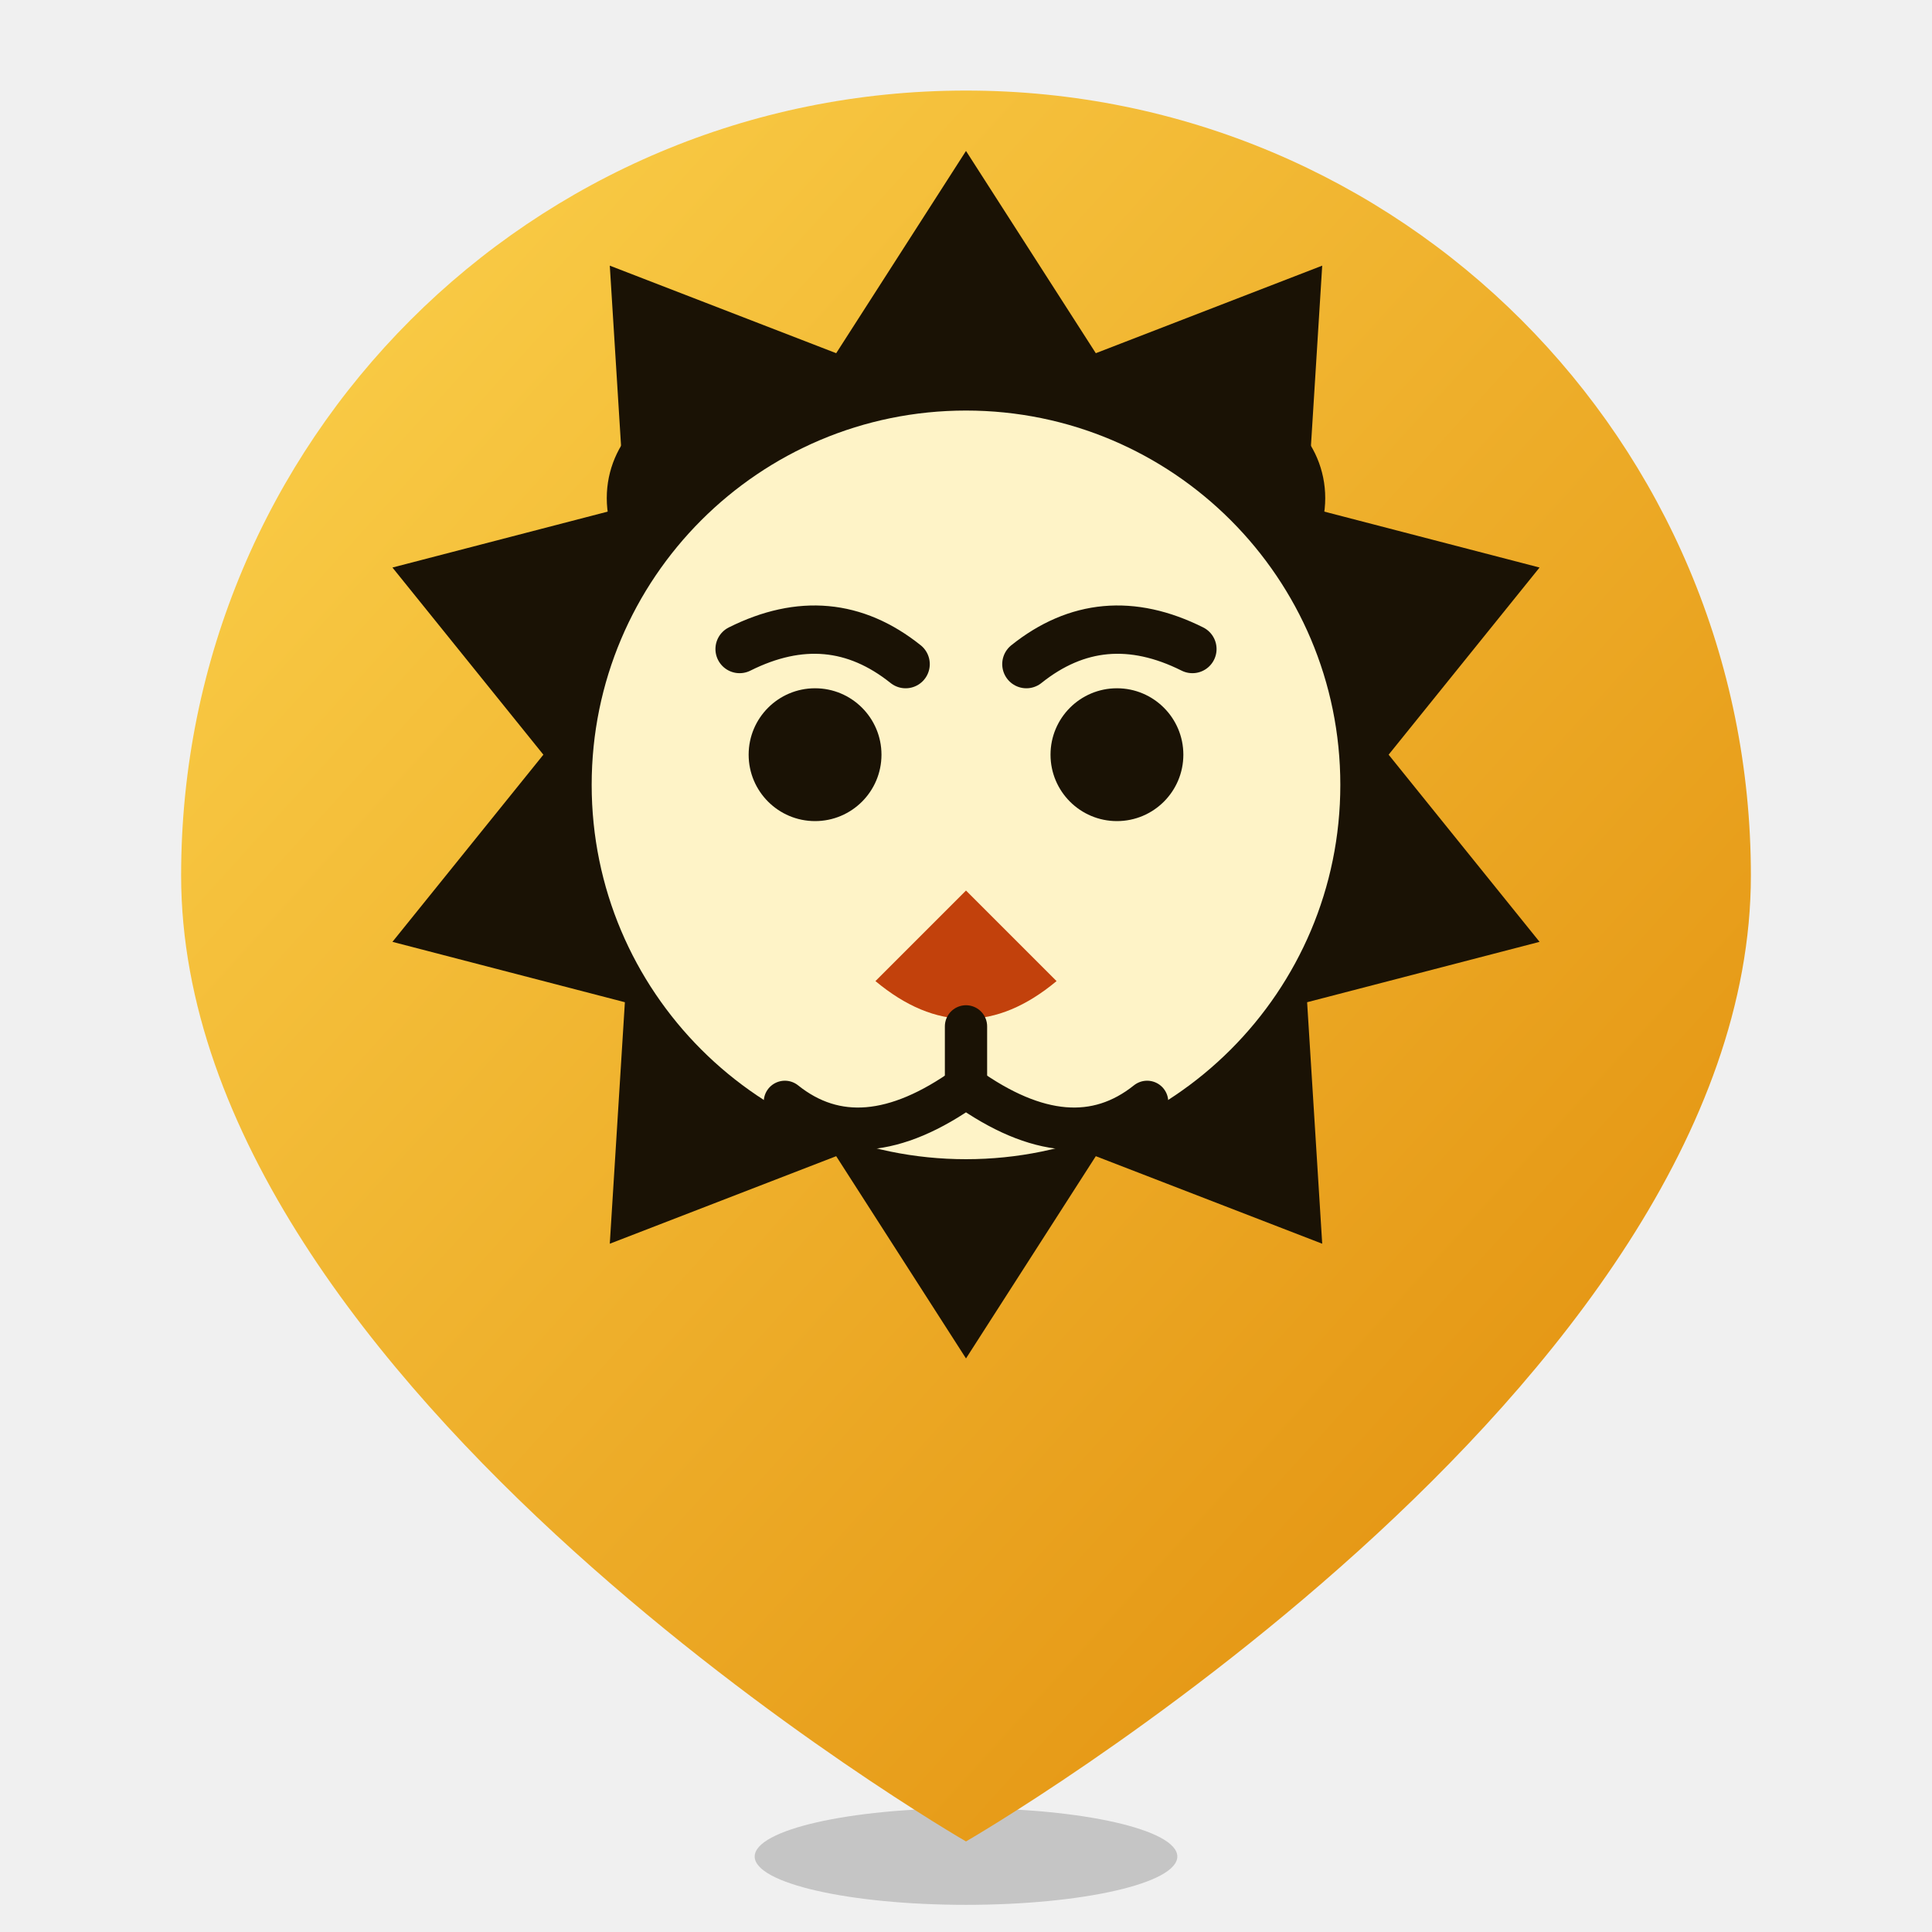
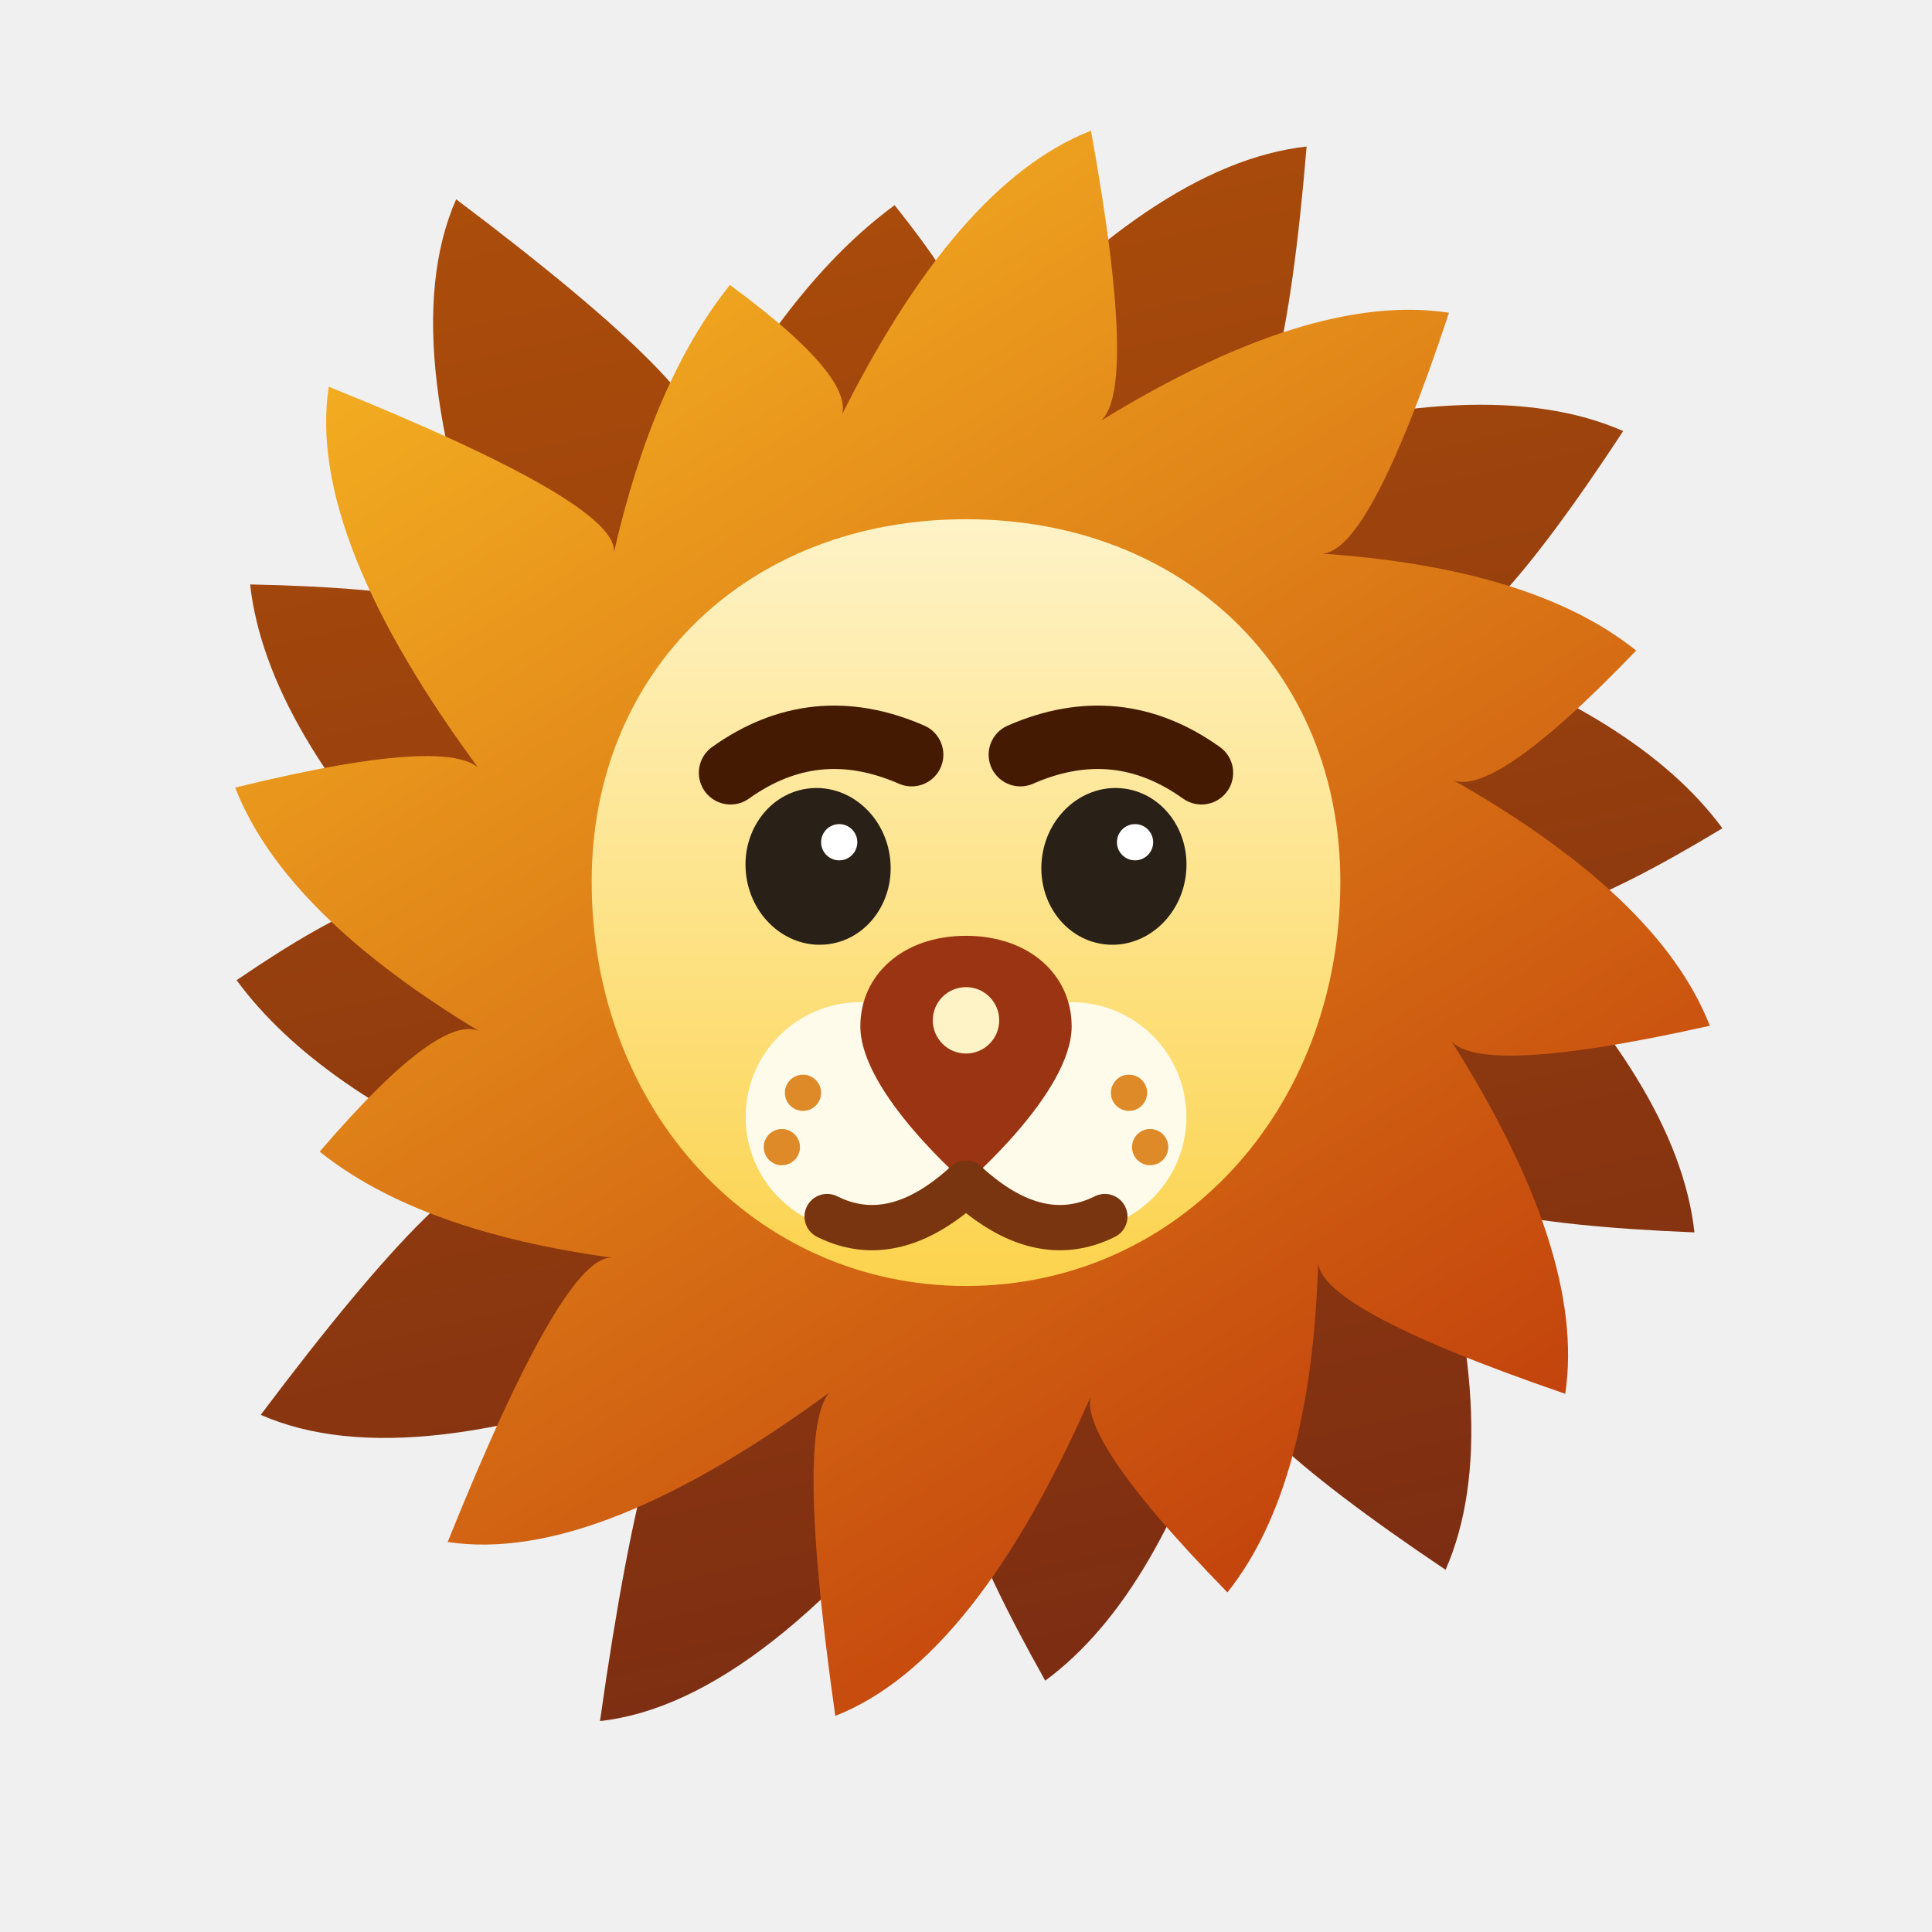
<svg xmlns="http://www.w3.org/2000/svg" viewBox="0 0 64 64" role="img" aria-label="LeadLion">
  <defs>
-     <linearGradient id="ll-gold" x1="0" y1="0" x2="1" y2="1">
-       <stop offset="0" stop-color="#fcd34d" />
-       <stop offset="1" stop-color="#e08a08" />
+     <linearGradient id="mane" x1="0" y1="0" x2="0.6" y2="1">
+       <stop offset="0" stop-color="#fbbf24" />
+       <stop offset="1" stop-color="#c2410c" />
+     </linearGradient>
+     <linearGradient id="maneBack" x1="0" y1="0" x2="0.5" y2="1">
+       <stop offset="0" stop-color="#b45309" />
+       <stop offset="1" stop-color="#7c2d12" />
+     </linearGradient>
+     <linearGradient id="face" x1="0" y1="0" x2="0" y2="1">
+       <stop offset="0" stop-color="#fef3c7" />
+       <stop offset="1" stop-color="#fcd34d" />
    </linearGradient>
  </defs>
-   <ellipse cx="32" cy="61.5" rx="7" ry="1.6" fill="#000" opacity="0.18" />
-   <path d="M32 3 C17.6 3 6 14.6 6 29 C6 46 32 61 32 61 C32 61 58 46 58 29 C58 14.6 46.4 3 32 3 Z" fill="url(#ll-gold)" />
-   <path d="M32 5 L36.3 11.7 L43.8 8.8 L43.3 16.8 L51 18.8 L46 25 L51 31.2 L43.3 33.2 L43.8 41.2 L36.3 38.3 L32 45 L27.7 38.3 L20.2 41.2 L20.7 33.2 L13 31.2 L18 25 L13 18.8 L20.7 16.8 L20.2 8.8 L27.7 11.7 Z" fill="#1a1205" />
-   <circle cx="23.5" cy="16.5" r="3.4" fill="#1a1205" />
-   <circle cx="40.5" cy="16.5" r="3.4" fill="#1a1205" />
-   <circle cx="32" cy="26" r="12.4" fill="#fef3c7" />
-   <path d="M24.5 21.5 Q27.5 20 30 22" stroke="#1a1205" stroke-width="1.6" fill="none" stroke-linecap="round" />
-   <path d="M39.5 21.5 Q36.5 20 34 22" stroke="#1a1205" stroke-width="1.6" fill="none" stroke-linecap="round" />
-   <circle cx="27" cy="25" r="2.2" fill="#1a1205" />
-   <circle cx="37" cy="25" r="2.2" fill="#1a1205" />
-   <path d="M32 29.5 L35 32.5 Q32 35 29 32.5 Z" fill="#c2410c" />
-   <path d="M32 34 L32 36" stroke="#1a1205" stroke-width="1.4" stroke-linecap="round" />
-   <path d="M32 36 Q28.5 38.5 26 36.5" stroke="#1a1205" stroke-width="1.4" fill="none" stroke-linecap="round" />
-   <path d="M32 36 Q35.5 38.5 38 36.5" stroke="#1a1205" stroke-width="1.4" fill="none" stroke-linecap="round" />
+   <g transform="rotate(15.0 32 30)">
+     <path d="M27.47,13.11 Q31.64,4.65 36.39,2.79 Q38.15,12.51 36.53,13.11 Q44.05,8.43 48.96,9.18 Q46.07,17.93 44.37,17.63 Q51.90,18.13 55.54,21.04 Q50.22,26.58 48.89,25.47 Q56.33,29.65 58.11,34.21 Q49.49,36.15 48.89,34.53 Q53.80,42.17 53.04,47.14 Q44.07,44.07 44.37,42.37 Q44.16,50.39 41.18,54.12 Q35.42,48.22 36.53,46.89 Q32.39,57.24 27.28,59.23 Q25.85,47.49 27.47,46.89 Q19.07,53.15 13.80,52.34 Q17.93,42.07 19.63,42.37 Q12.81,41.45 9.30,38.64 Q13.78,33.42 15.11,34.53 Q8.09,30.34 6.34,25.86 Q14.51,23.85 15.11,25.47 Q8.82,17.05 9.63,11.77 Q19.93,15.93 19.63,17.63 Q21.01,11.57 23.71,8.20 Q28.58,11.78 27.47,13.11 Z" fill="url(#maneBack)" />
+   </g>
+   <path d="M27.73,14.06 Q31.66,6.08 36.14,4.33 Q37.80,13.50 36.27,14.06 Q43.37,9.65 48.00,10.36 Q45.27,18.61 43.67,18.33 Q50.77,18.80 54.20,21.55 Q49.19,26.77 47.94,25.73 Q54.96,29.67 56.64,33.98 Q48.50,35.80 47.94,34.27 Q52.56,41.48 51.85,46.17 Q43.39,43.27 43.67,41.67 Q43.47,49.23 40.66,52.75 Q35.23,47.19 36.27,45.94 Q32.36,55.01 27.67,56.84 Q26.20,46.50 27.73,45.94 Q19.80,51.84 14.83,51.08 Q18.73,41.39 20.33,41.67 Q13.90,40.80 10.59,38.15 Q14.81,33.23 16.06,34.27 Q9.44,30.32 7.79,26.09 Q15.50,24.20 16.06,25.73 Q10.13,17.79 10.89,12.81 Q20.61,16.73 20.33,18.33 Q21.63,12.62 24.18,9.44 Q28.77,12.81 27.73,14.06 Z" fill="url(#mane)" />
+   <path d="M32 17.2            C39.2 17.2 44.4 22.2 44.4 29.2            C44.4 36.8 39 42.6 32 42.6            C25 42.6 19.6 36.8 19.6 29.2            C19.6 22.2 24.8 17.2 32 17.2 Z" fill="url(#face)" />
+   <path d="M24.2 25.6 Q27.0 23.6 30.2 25.0" stroke="#451a03" stroke-width="2.1" fill="none" stroke-linecap="round" />
+   <path d="M39.8 25.6 Q37.0 23.6 33.8 25.0" stroke="#451a03" stroke-width="2.1" fill="none" stroke-linecap="round" />
+   <g fill="#292018">
+     <ellipse cx="27.1" cy="28.7" rx="2.4" ry="2.6" transform="rotate(-8 27.1 28.7)" />
+     <ellipse cx="36.9" cy="28.7" rx="2.4" ry="2.6" transform="rotate(8 36.9 28.7)" />
+   </g>
+   <circle cx="27.8" cy="27.9" r="0.6" fill="#fff" />
+   <circle cx="37.6" cy="27.9" r="0.6" fill="#fff" />
+   <circle cx="28.5" cy="37.0" r="3.8" fill="#fffbeb" />
+   <circle cx="35.5" cy="37.0" r="3.8" fill="#fffbeb" />
+   <path d="M32 31.0 C29.9 31.0 28.5 32.3 28.5 34.0 C28.5 36.2 32 39.2 32 39.2 C32 39.2 35.5 36.2 35.5 34.0 C35.5 32.3 34.1 31.0 32 31.0 Z" fill="#9a3412" />
+   <circle cx="32" cy="33.8" r="1.1" fill="#fef3c7" />
+   <path d="M32 39.2 Q29.6 41.4 27.4 40.3" stroke="#78350f" stroke-width="1.5" fill="none" stroke-linecap="round" />
+   <path d="M32 39.2 Q34.4 41.4 36.6 40.3" stroke="#78350f" stroke-width="1.5" fill="none" stroke-linecap="round" />
+   <g fill="#d97706" opacity="0.85">
+     <circle cx="26.6" cy="36.2" r="0.6" />
+     <circle cx="25.9" cy="38.0" r="0.6" />
+     <circle cx="37.4" cy="36.2" r="0.6" />
+     <circle cx="38.1" cy="38.0" r="0.6" />
+   </g>
</svg>
